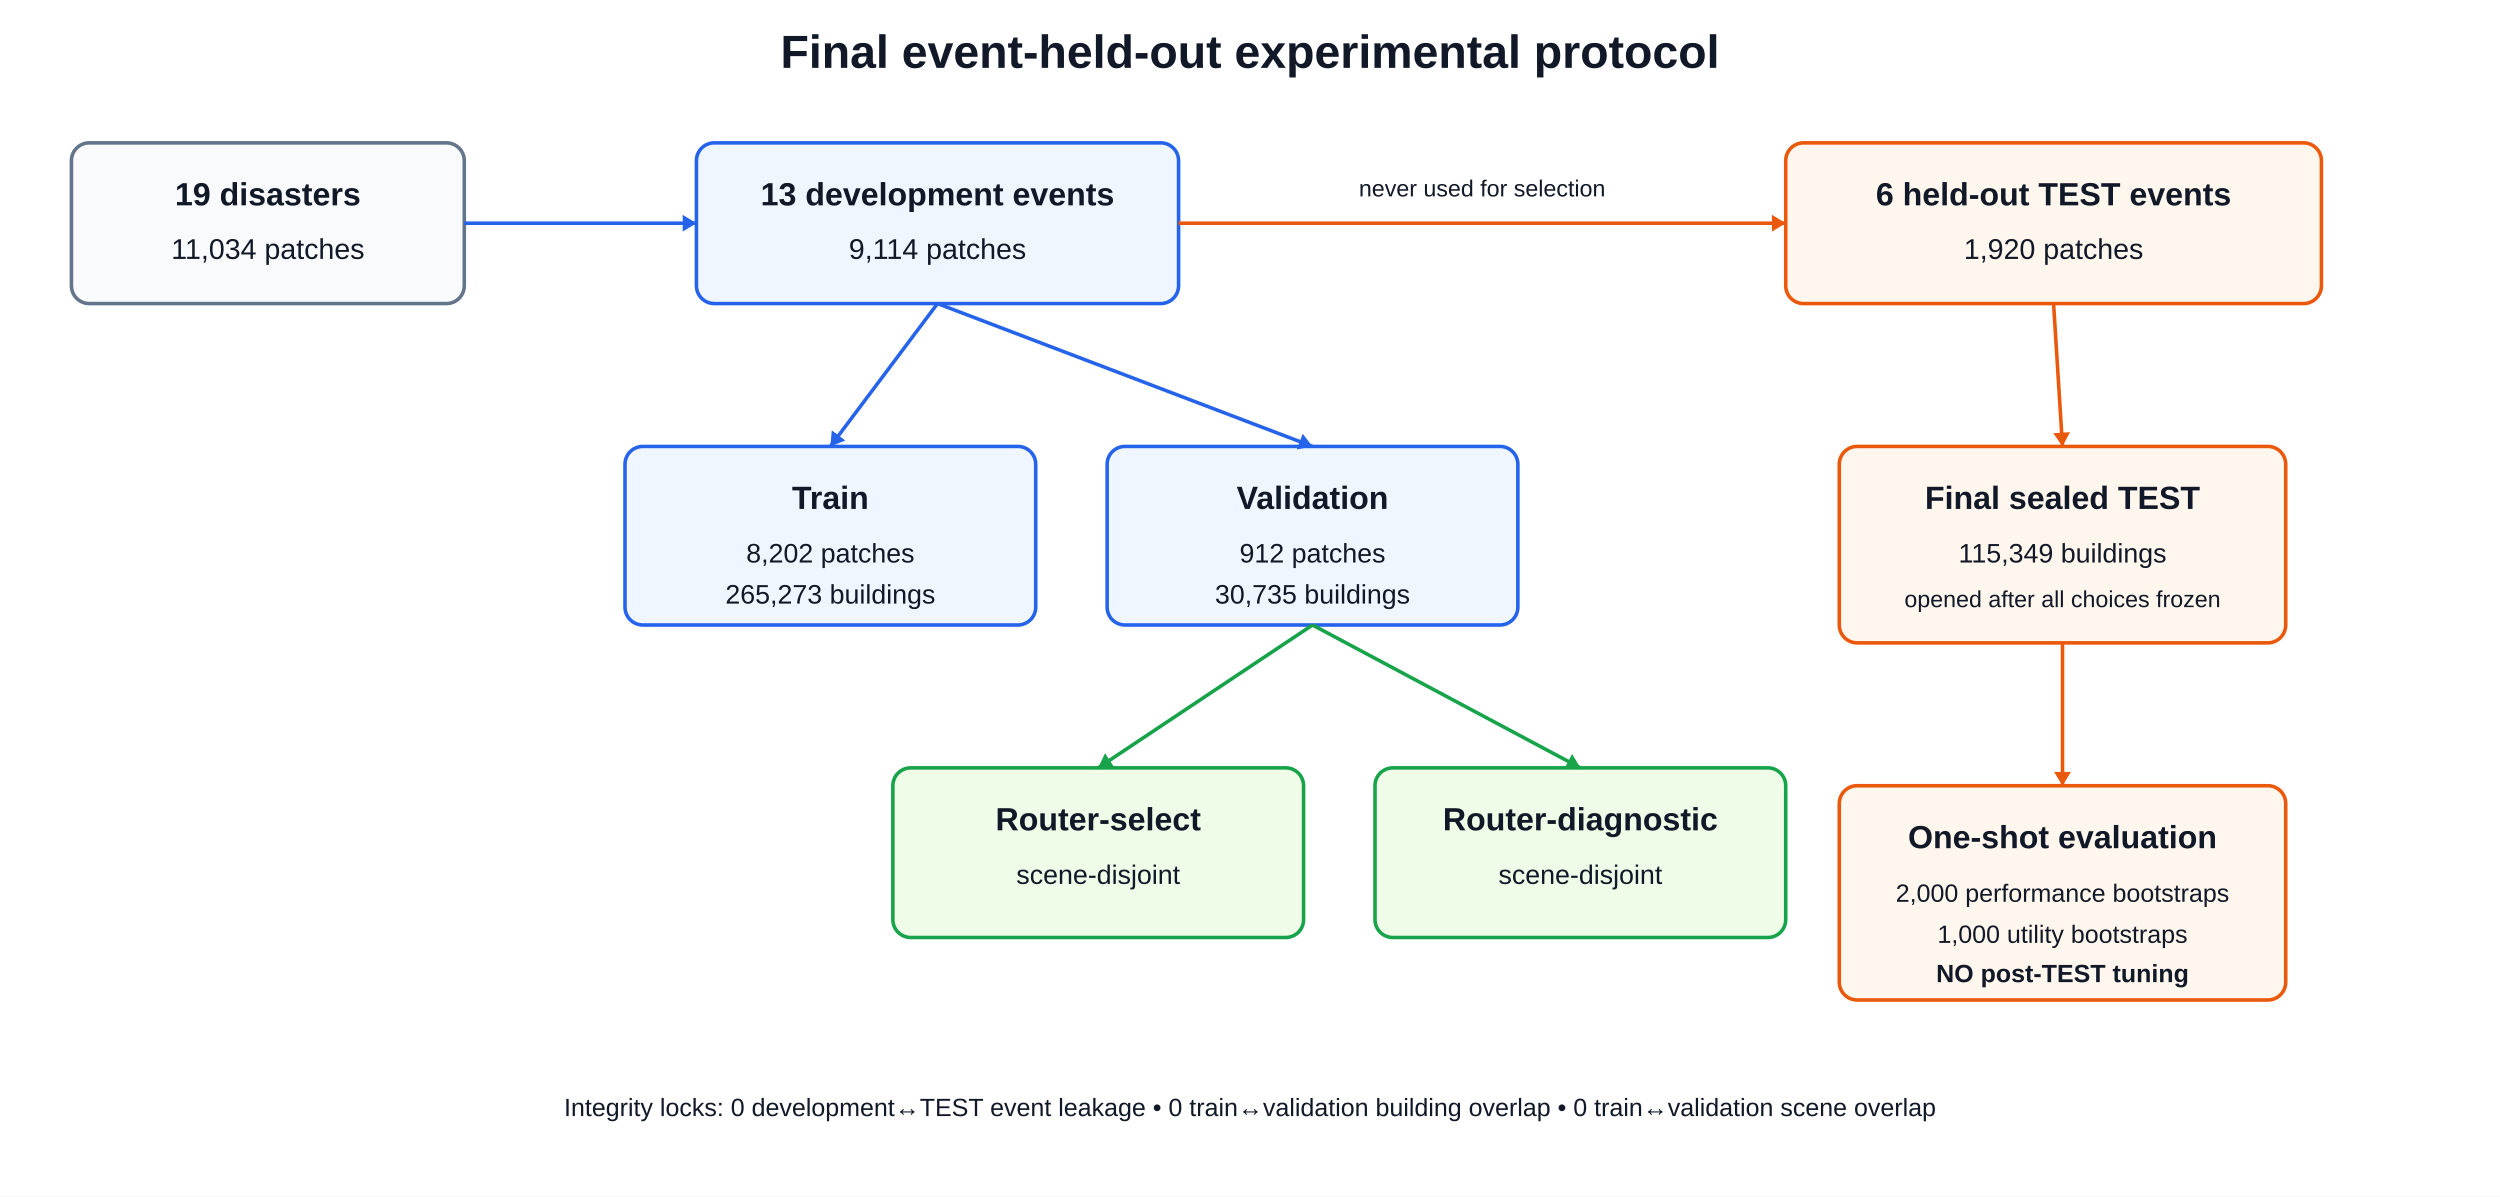
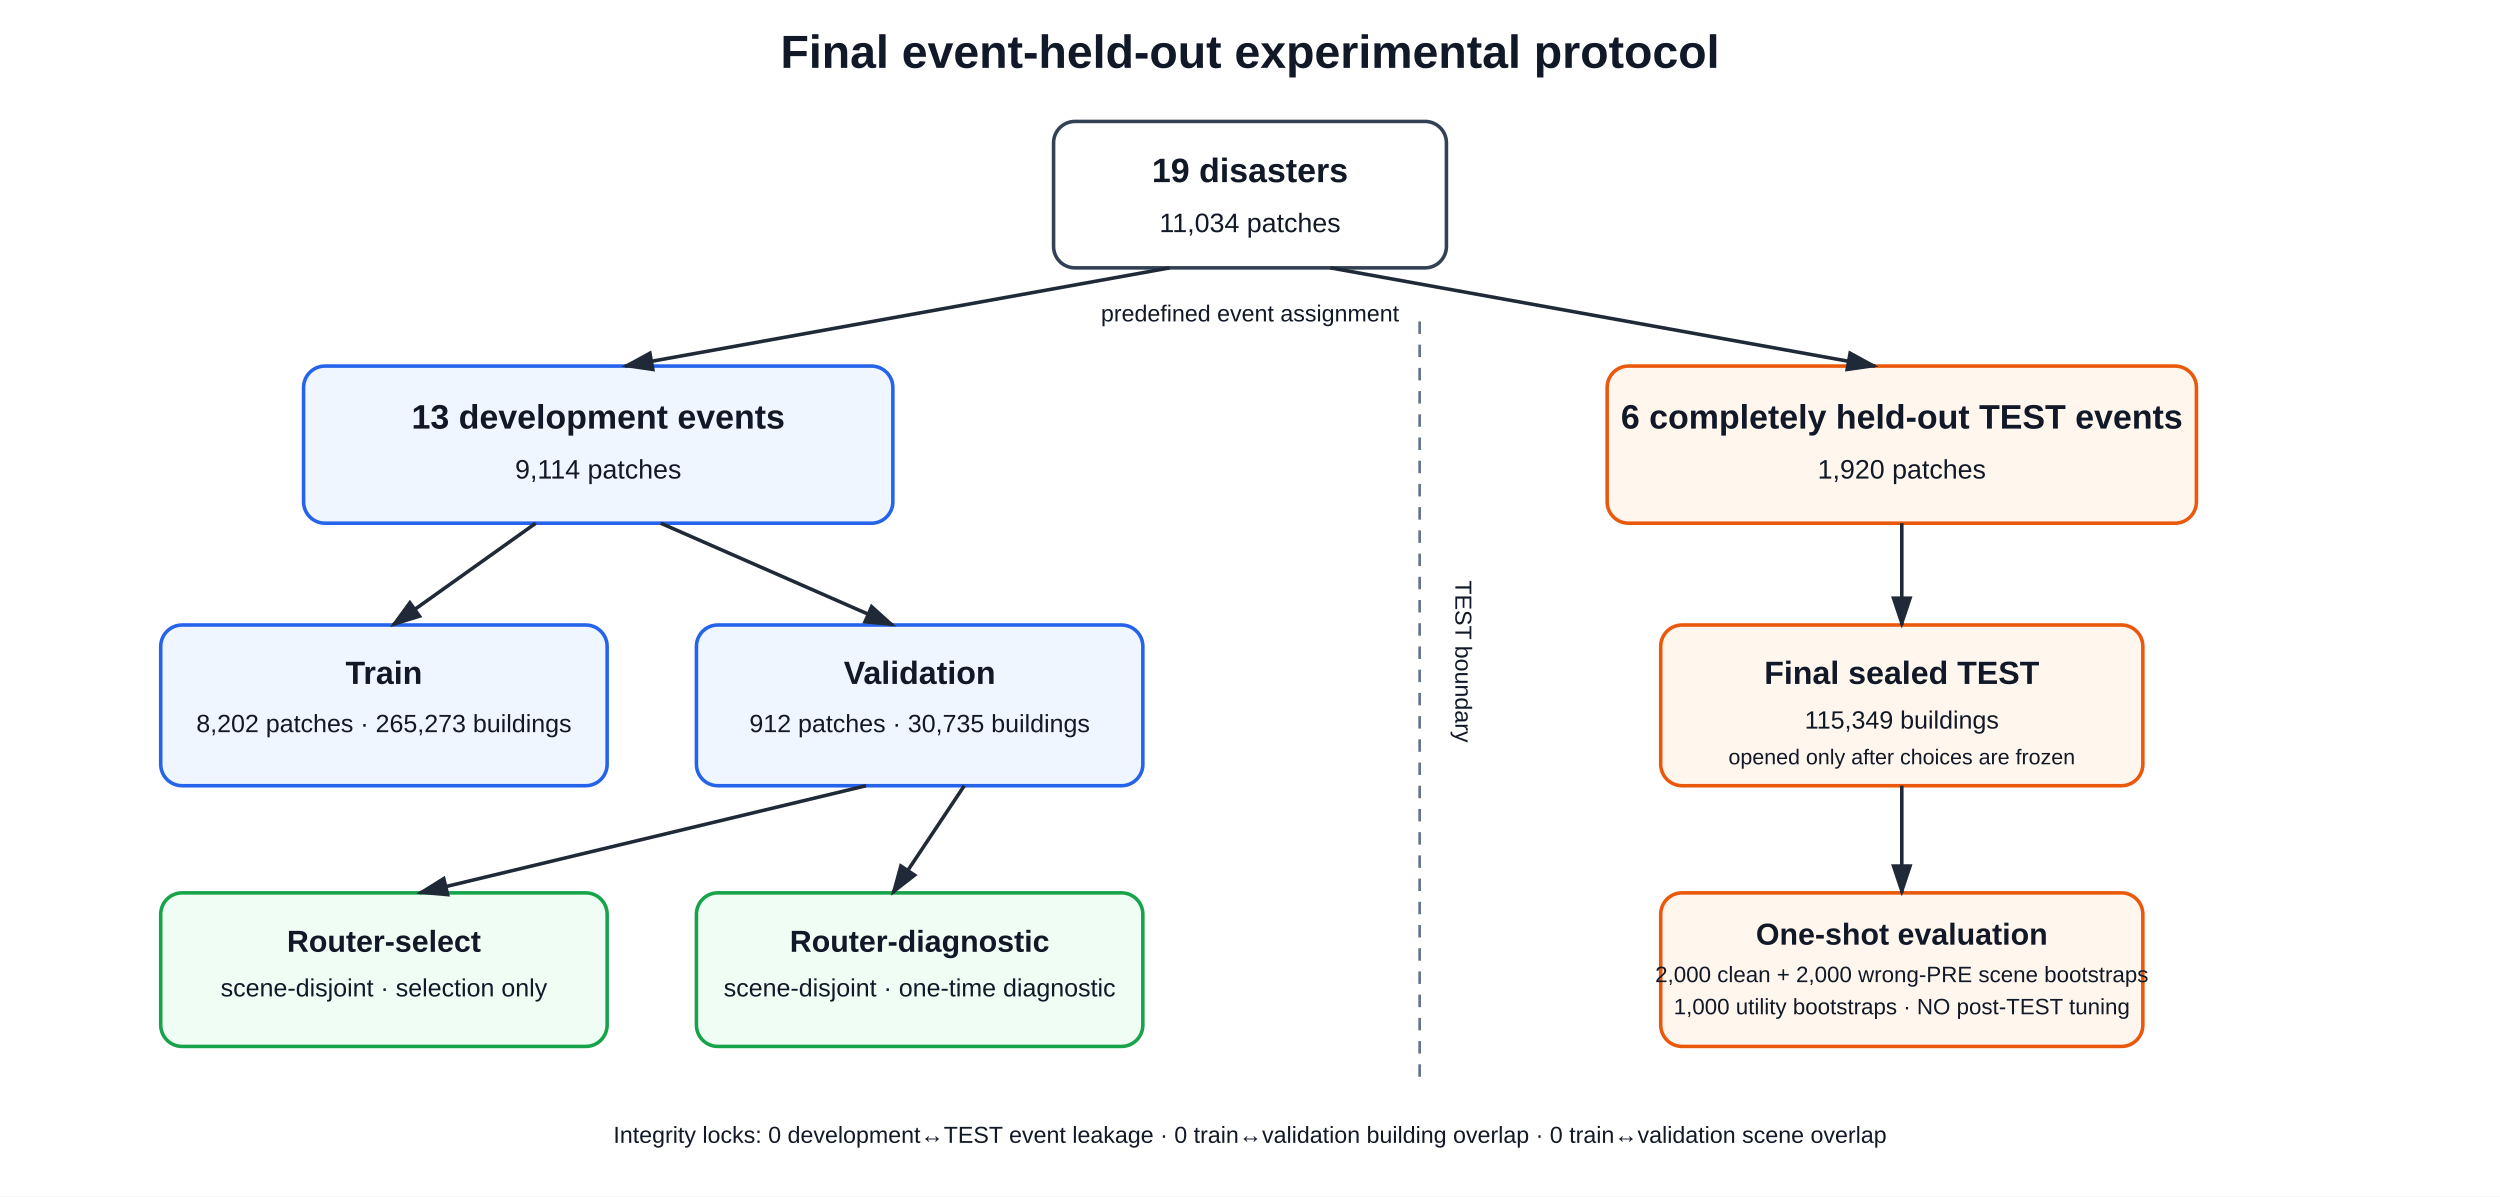
<svg xmlns="http://www.w3.org/2000/svg" width="1400" height="670" viewBox="0 0 1400 670">
+   <defs>
+     <marker id="arrow" markerWidth="10" markerHeight="10" refX="8" refY="3" orient="auto" markerUnits="strokeWidth">
+       <path d="M0,0 L0,6 L9,3 z" fill="#1f2937" />
+     </marker>
+     <style>
+     .t{font-family:Arial,Helvetica,sans-serif;fill:#111827}
+     .box{fill:#ffffff;stroke:#334155;stroke-width:2}
+     .dev{fill:#eff6ff;stroke:#2563eb;stroke-width:2}
+     .test{fill:#fff7ed;stroke:#ea580c;stroke-width:2}
+     .select{fill:#f0fdf4;stroke:#16a34a;stroke-width:2}
+     .a{stroke:#1f2937;stroke-width:2;fill:none;marker-end:url(#arrow)}
+   </style>
+   </defs>
  <rect width="100%" height="100%" fill="white" />
-   <text x="700" y="38" font-family="Arial,Helvetica,sans-serif" font-size="26" font-weight="700" text-anchor="middle" fill="#111827">Final event-held-out experimental protocol</text>
-   <rect x="40" y="80" width="220" height="90" rx="10" fill="#f8fafc" stroke="#64748b" stroke-width="2" />
-   <text x="150.0" y="115" font-family="Arial,Helvetica,sans-serif" font-size="18" font-weight="700" text-anchor="middle" fill="#111827">19 disasters</text>
-   <text x="150.0" y="145" font-family="Arial,Helvetica,sans-serif" font-size="16" font-weight="400" text-anchor="middle" fill="#111827">11,034 patches</text>
-   <rect x="390" y="80" width="270" height="90" rx="10" fill="#eff6ff" stroke="#2563eb" stroke-width="2" />
-   <text x="525.0" y="115" font-family="Arial,Helvetica,sans-serif" font-size="18" font-weight="700" text-anchor="middle" fill="#111827">13 development events</text>
-   <text x="525.0" y="145" font-family="Arial,Helvetica,sans-serif" font-size="16" font-weight="400" text-anchor="middle" fill="#111827">9,114 patches</text>
-   <rect x="1000" y="80" width="300" height="90" rx="10" fill="#fff7ed" stroke="#ea580c" stroke-width="2" />
-   <text x="1150.0" y="115" font-family="Arial,Helvetica,sans-serif" font-size="18" font-weight="700" text-anchor="middle" fill="#111827">6 held-out TEST events</text>
-   <text x="1150.0" y="145" font-family="Arial,Helvetica,sans-serif" font-size="16" font-weight="400" text-anchor="middle" fill="#111827">1,920 patches</text>
-   <line x1="260" y1="125" x2="390" y2="125" stroke="#2563eb" stroke-width="2" />
-   <polygon points="390,125 382.3,129.7 382.3,120.3" fill="#2563eb" />
-   <line x1="660" y1="125" x2="1000" y2="125" stroke="#ea580c" stroke-width="2" />
-   <polygon points="1000,125 992.3,129.7 992.3,120.3" fill="#ea580c" />
-   <text x="830" y="110" font-family="Arial,Helvetica,sans-serif" font-size="13" font-weight="400" text-anchor="middle" fill="#111827">never used for selection</text>
-   <rect x="350" y="250" width="230" height="100" rx="10" fill="#eff6ff" stroke="#2563eb" stroke-width="2" />
-   <text x="465" y="285" font-family="Arial,Helvetica,sans-serif" font-size="18" font-weight="700" text-anchor="middle" fill="#111827">Train</text>
-   <text x="465" y="315" font-family="Arial,Helvetica,sans-serif" font-size="15" font-weight="400" text-anchor="middle" fill="#111827">8,202 patches</text>
-   <text x="465" y="338" font-family="Arial,Helvetica,sans-serif" font-size="15" font-weight="400" text-anchor="middle" fill="#111827">265,273 buildings</text>
-   <rect x="620" y="250" width="230" height="100" rx="10" fill="#eff6ff" stroke="#2563eb" stroke-width="2" />
-   <text x="735" y="285" font-family="Arial,Helvetica,sans-serif" font-size="18" font-weight="700" text-anchor="middle" fill="#111827">Validation</text>
-   <text x="735" y="315" font-family="Arial,Helvetica,sans-serif" font-size="15" font-weight="400" text-anchor="middle" fill="#111827">912 patches</text>
-   <text x="735" y="338" font-family="Arial,Helvetica,sans-serif" font-size="15" font-weight="400" text-anchor="middle" fill="#111827">30,735 buildings</text>
-   <line x1="525" y1="170" x2="465" y2="250" stroke="#2563eb" stroke-width="2" />
-   <polygon points="465,250 465.8,241.0 473.4,246.7" fill="#2563eb" />
-   <line x1="525" y1="170" x2="735" y2="250" stroke="#2563eb" stroke-width="2" />
-   <polygon points="735,250 726.2,251.7 729.5,242.9" fill="#2563eb" />
-   <rect x="500" y="430" width="230" height="95" rx="10" fill="#eefce8" stroke="#16a34a" stroke-width="2" />
-   <text x="615" y="465" font-family="Arial,Helvetica,sans-serif" font-size="18" font-weight="700" text-anchor="middle" fill="#111827">Router-select</text>
-   <text x="615" y="495" font-family="Arial,Helvetica,sans-serif" font-size="15" font-weight="400" text-anchor="middle" fill="#111827">scene-disjoint</text>
-   <rect x="770" y="430" width="230" height="95" rx="10" fill="#eefce8" stroke="#16a34a" stroke-width="2" />
-   <text x="885" y="465" font-family="Arial,Helvetica,sans-serif" font-size="18" font-weight="700" text-anchor="middle" fill="#111827">Router-diagnostic</text>
-   <text x="885" y="495" font-family="Arial,Helvetica,sans-serif" font-size="15" font-weight="400" text-anchor="middle" fill="#111827">scene-disjoint</text>
-   <line x1="735" y1="350" x2="615" y2="430" stroke="#16a34a" stroke-width="2" />
-   <polygon points="615,430 618.8,421.8 624.0,429.7" fill="#16a34a" />
-   <line x1="735" y1="350" x2="885" y2="430" stroke="#16a34a" stroke-width="2" />
-   <polygon points="885,430 876.0,430.5 880.4,422.2" fill="#16a34a" />
-   <rect x="1030" y="250" width="250" height="110" rx="10" fill="#fff7ed" stroke="#ea580c" stroke-width="2" />
-   <text x="1155" y="285" font-family="Arial,Helvetica,sans-serif" font-size="18" font-weight="700" text-anchor="middle" fill="#111827">Final sealed TEST</text>
-   <text x="1155" y="315" font-family="Arial,Helvetica,sans-serif" font-size="15" font-weight="400" text-anchor="middle" fill="#111827">115,349 buildings</text>
-   <text x="1155" y="340" font-family="Arial,Helvetica,sans-serif" font-size="13" font-weight="400" text-anchor="middle" fill="#111827">opened after all choices frozen</text>
-   <line x1="1150" y1="170" x2="1155" y2="250" stroke="#ea580c" stroke-width="2" />
-   <polygon points="1155,250 1149.8,242.6 1159.2,242.0" fill="#ea580c" />
-   <rect x="1030" y="440" width="250" height="120" rx="10" fill="#fff7ed" stroke="#ea580c" stroke-width="2" />
-   <text x="1155" y="475" font-family="Arial,Helvetica,sans-serif" font-size="18" font-weight="700" text-anchor="middle" fill="#111827">One-shot evaluation</text>
-   <text x="1155" y="505" font-family="Arial,Helvetica,sans-serif" font-size="14" font-weight="400" text-anchor="middle" fill="#111827">2,000 performance bootstraps</text>
-   <text x="1155" y="528" font-family="Arial,Helvetica,sans-serif" font-size="14" font-weight="400" text-anchor="middle" fill="#111827">1,000 utility bootstraps</text>
-   <text x="1155" y="550" font-family="Arial,Helvetica,sans-serif" font-size="14" font-weight="700" text-anchor="middle" fill="#111827">NO post-TEST tuning</text>
-   <line x1="1155" y1="360" x2="1155" y2="440" stroke="#ea580c" stroke-width="2" />
-   <polygon points="1155,440 1150.3,432.3 1159.7,432.3" fill="#ea580c" />
-   <text x="700" y="625" font-family="Arial,Helvetica,sans-serif" font-size="14" font-weight="400" text-anchor="middle" fill="#111827">Integrity locks: 0 development↔TEST event leakage • 0 train↔validation building overlap • 0 train↔validation scene overlap</text>
+   <text class="t" x="700" y="38" font-size="26" font-weight="700" text-anchor="middle">Final event-held-out experimental protocol</text>
+   <rect class="box" x="590" y="68" width="220" height="82" rx="12" />
+   <text class="t" x="700" y="102" font-size="19" font-weight="700" text-anchor="middle">19 disasters</text>
+   <text class="t" x="700" y="130" font-size="15" text-anchor="middle">11,034 patches</text>
+   <rect class="dev" x="170" y="205" width="330" height="88" rx="12" />
+   <text class="t" x="335" y="240" font-size="19" font-weight="700" text-anchor="middle">13 development events</text>
+   <text class="t" x="335" y="268" font-size="15" text-anchor="middle">9,114 patches</text>
+   <rect class="test" x="900" y="205" width="330" height="88" rx="12" />
+   <text class="t" x="1065" y="240" font-size="19" font-weight="700" text-anchor="middle">6 completely held-out TEST events</text>
+   <text class="t" x="1065" y="268" font-size="15" text-anchor="middle">1,920 patches</text>
+   <path class="a" d="M655 150 L350 205" />
+   <path class="a" d="M745 150 L1050 205" />
+   <text class="t" x="700" y="180" font-size="13" text-anchor="middle">predefined event assignment</text>
+   <rect class="dev" x="90" y="350" width="250" height="90" rx="12" />
+   <text class="t" x="215" y="383" font-size="18" font-weight="700" text-anchor="middle">Train</text>
+   <text class="t" x="215" y="410" font-size="14" text-anchor="middle">8,202 patches · 265,273 buildings</text>
+   <rect class="dev" x="390" y="350" width="250" height="90" rx="12" />
+   <text class="t" x="515" y="383" font-size="18" font-weight="700" text-anchor="middle">Validation</text>
+   <text class="t" x="515" y="410" font-size="14" text-anchor="middle">912 patches · 30,735 buildings</text>
+   <path class="a" d="M300 293 L220 350" />
+   <path class="a" d="M370 293 L500 350" />
+   <rect class="select" x="90" y="500" width="250" height="86" rx="12" />
+   <text class="t" x="215" y="533" font-size="17" font-weight="700" text-anchor="middle">Router-select</text>
+   <text class="t" x="215" y="558" font-size="14" text-anchor="middle">scene-disjoint · selection only</text>
+   <rect class="select" x="390" y="500" width="250" height="86" rx="12" />
+   <text class="t" x="515" y="533" font-size="17" font-weight="700" text-anchor="middle">Router-diagnostic</text>
+   <text class="t" x="515" y="558" font-size="14" text-anchor="middle">scene-disjoint · one-time diagnostic</text>
+   <path class="a" d="M485 440 L235 500" />
+   <path class="a" d="M540 440 L500 500" />
+   <line x1="795" y1="180" x2="795" y2="605" stroke="#64748b" stroke-width="1.5" stroke-dasharray="7 6" />
+   <text class="t" x="815" y="325" font-size="13" transform="rotate(90 815 325)">TEST boundary</text>
+   <rect class="test" x="930" y="350" width="270" height="90" rx="12" />
+   <text class="t" x="1065" y="383" font-size="18" font-weight="700" text-anchor="middle">Final sealed TEST</text>
+   <text class="t" x="1065" y="408" font-size="14" text-anchor="middle">115,349 buildings</text>
+   <text class="t" x="1065" y="428" font-size="12" text-anchor="middle">opened only after choices are frozen</text>
+   <path class="a" d="M1065 293 L1065 350" />
+   <rect class="test" x="930" y="500" width="270" height="86" rx="12" />
+   <text class="t" x="1065" y="529" font-size="17" font-weight="700" text-anchor="middle">One-shot evaluation</text>
+   <text class="t" x="1065" y="550" font-size="12.5" text-anchor="middle">2,000 clean + 2,000 wrong-PRE scene bootstraps</text>
+   <text class="t" x="1065" y="568" font-size="12.5" text-anchor="middle">1,000 utility bootstraps · NO post-TEST tuning</text>
+   <path class="a" d="M1065 440 L1065 500" />
+   <text class="t" x="700" y="640" font-size="13" text-anchor="middle">Integrity locks: 0 development↔TEST event leakage · 0 train↔validation building overlap · 0 train↔validation scene overlap</text>
</svg>
